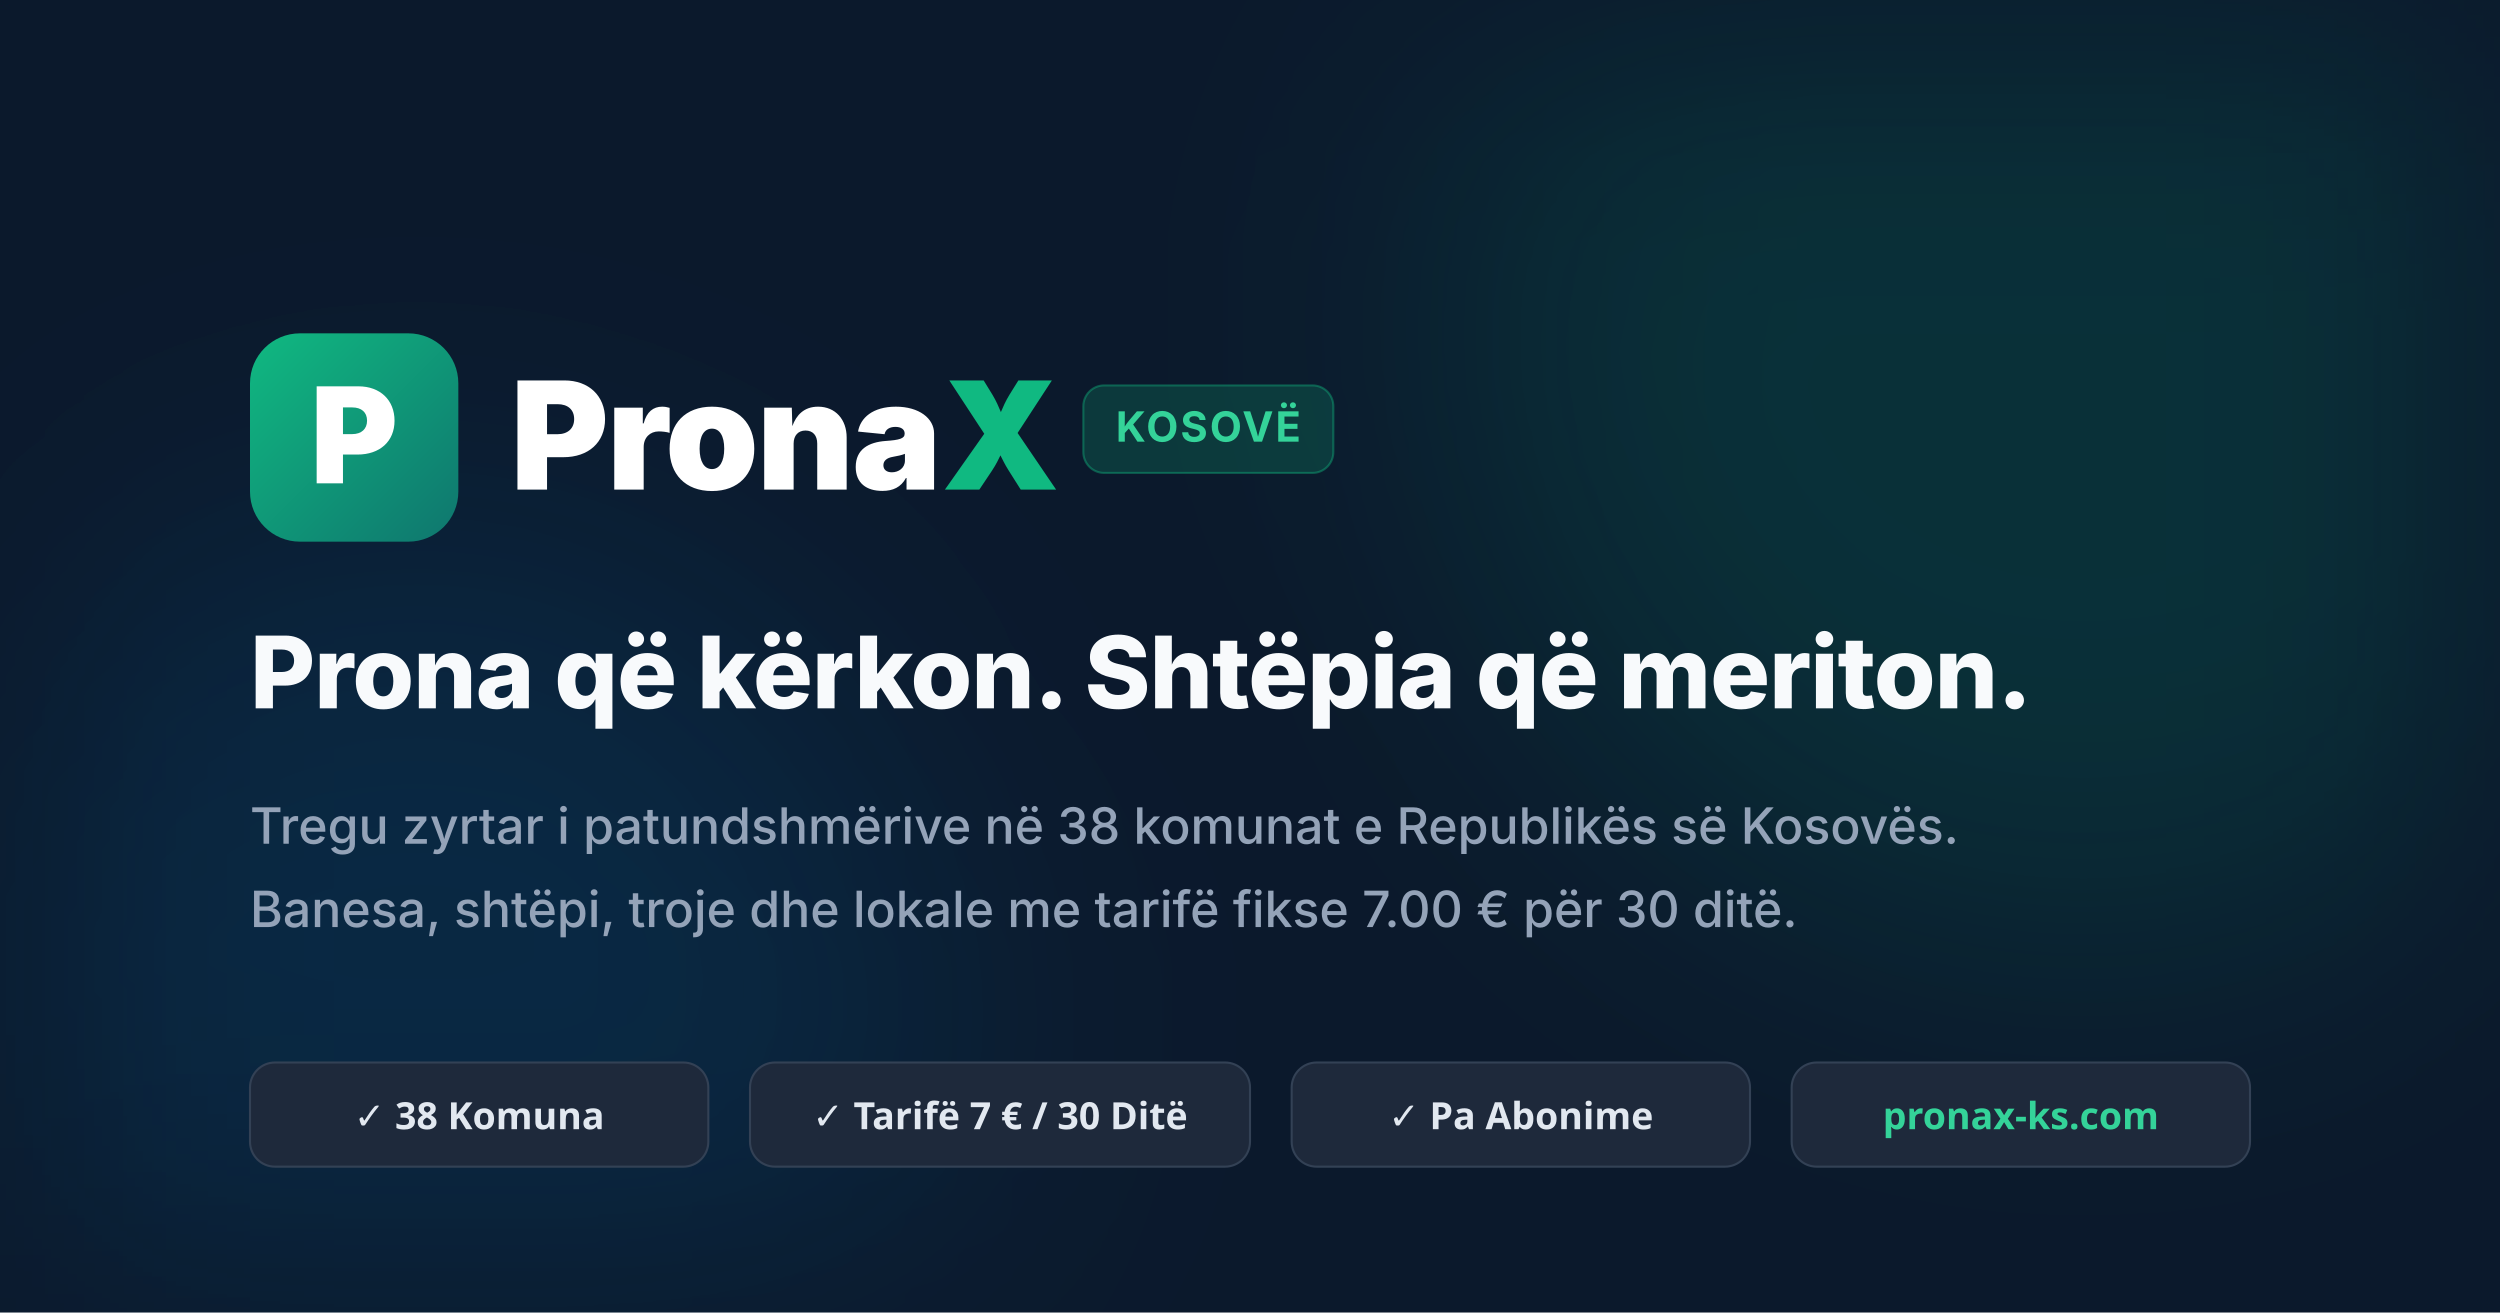
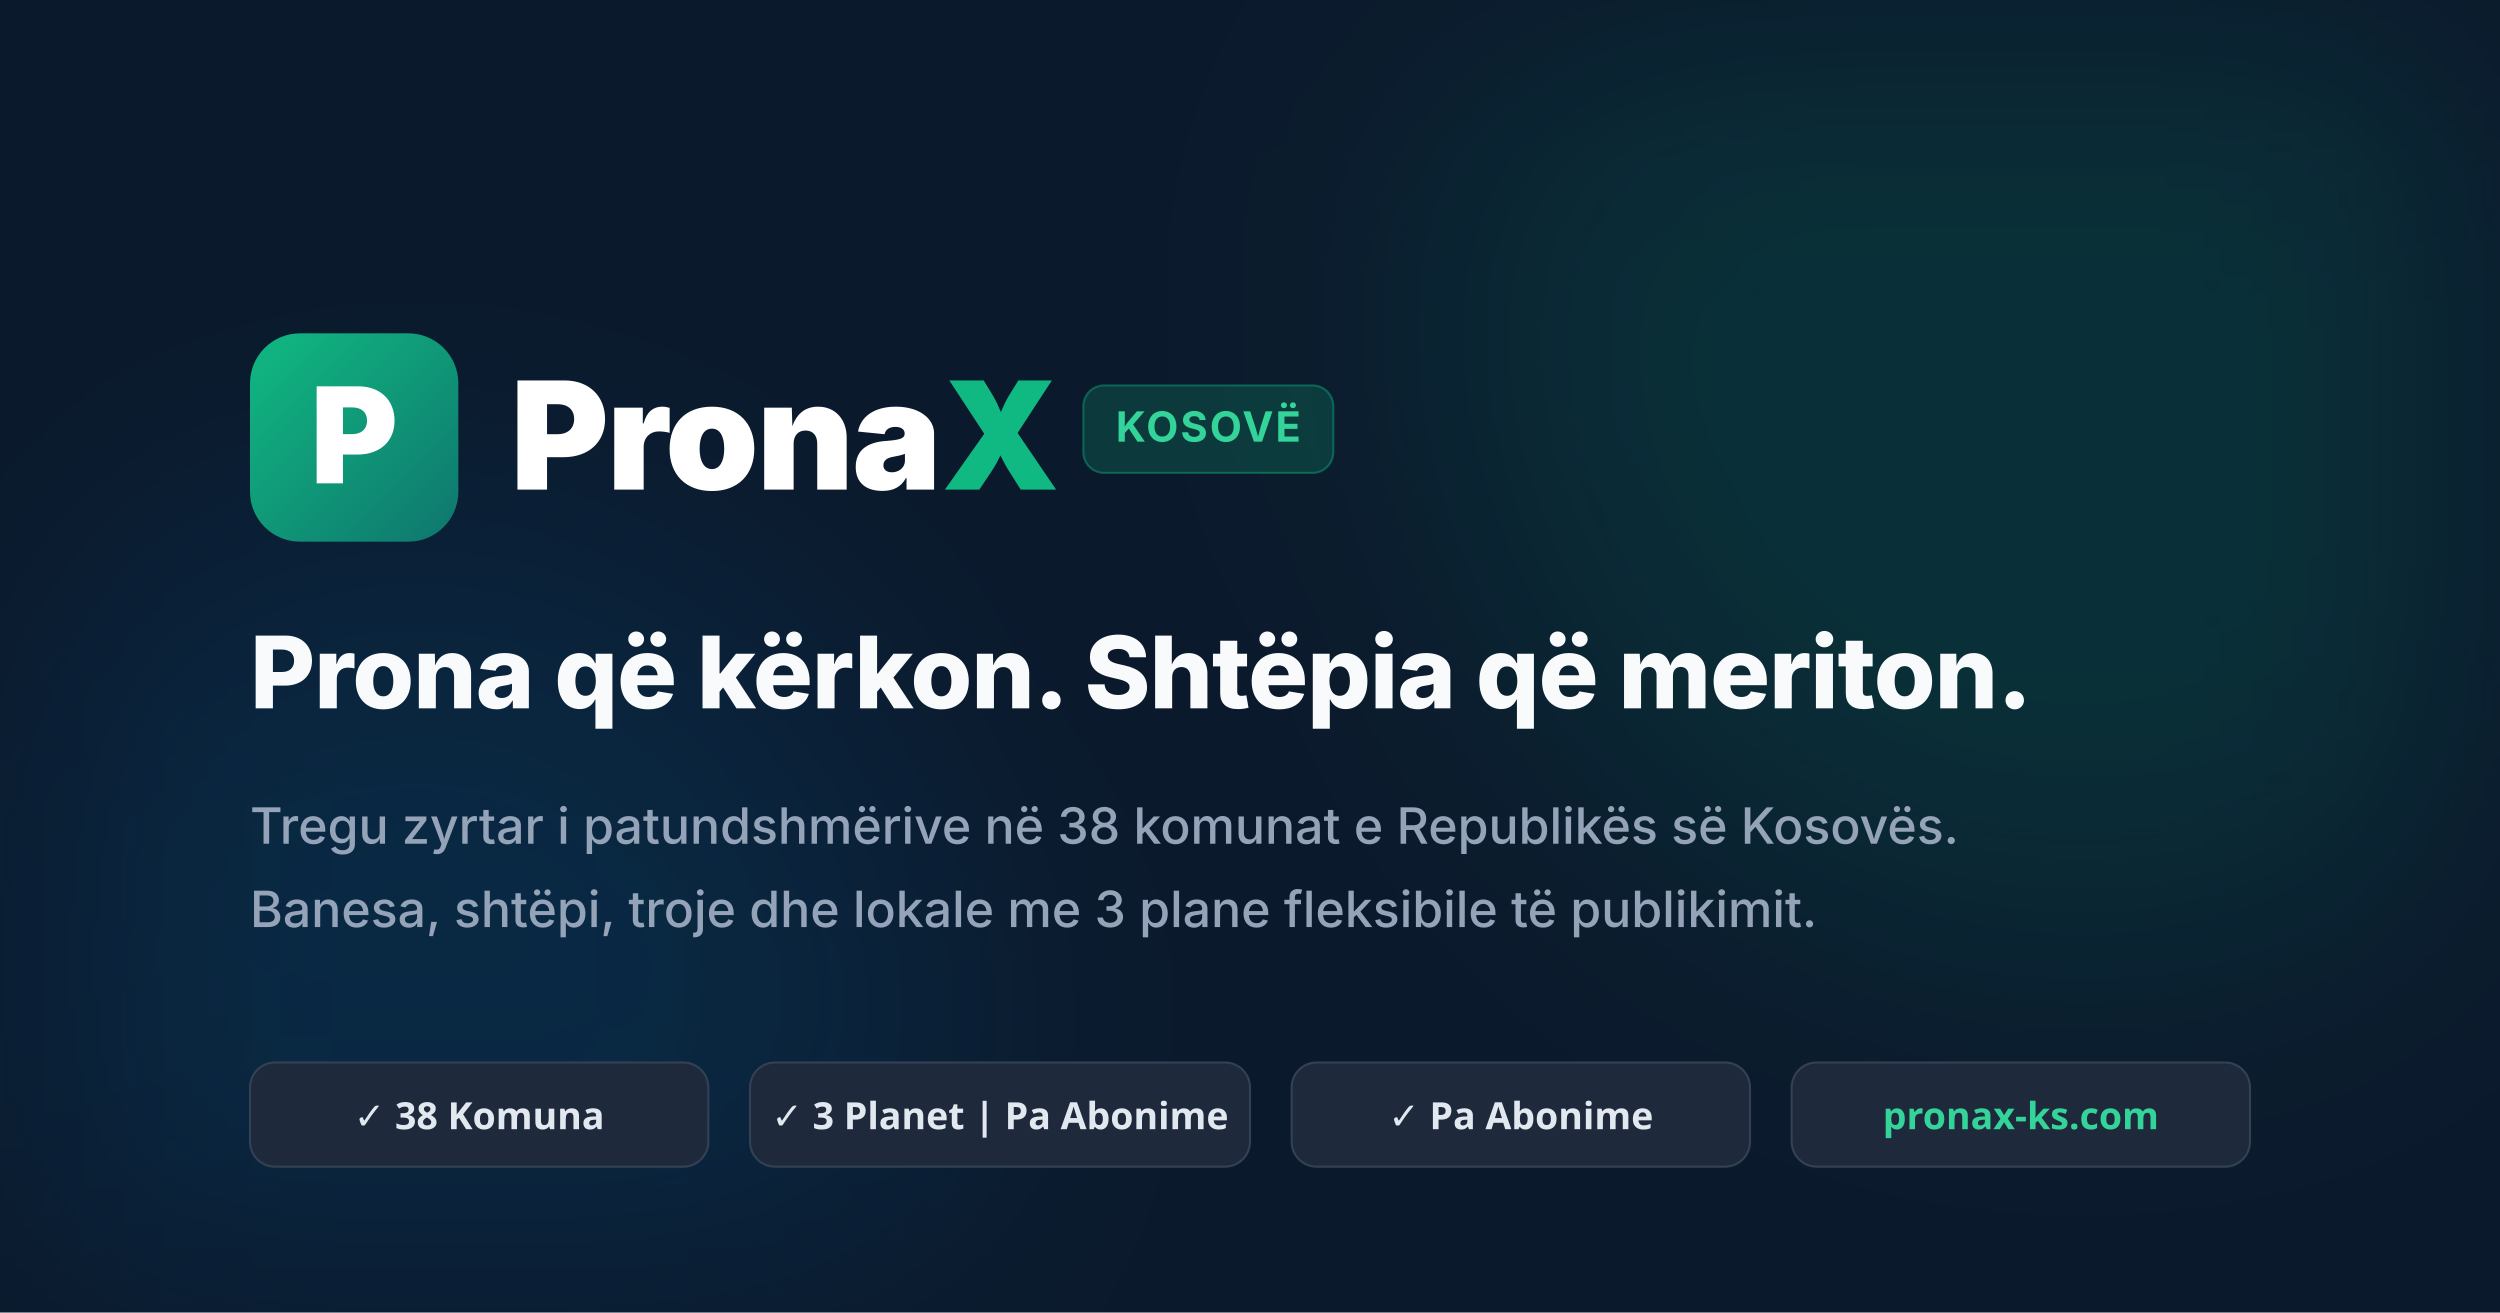
<svg xmlns="http://www.w3.org/2000/svg" width="1200" height="630" viewBox="0 0 1200 630" fill="none">
  <rect width="1200" height="630" fill="#0B192C" />
  <circle cx="1000" cy="150" r="300" fill="#10B981" fill-opacity="0.15" filter="blur(80px)" />
  <circle cx="200" cy="500" r="250" fill="#0284C7" fill-opacity="0.15" filter="blur(80px)" />
  <rect x="120" y="160" width="100" height="100" rx="24" fill="url(#paint0_linear)" />
  <text x="170" y="232" fill="white" font-family="system-ui, -apple-system, sans-serif" font-size="64" font-weight="900" text-anchor="middle">P</text>
  <text x="245" y="235" font-family="system-ui, -apple-system, sans-serif" font-size="72" font-weight="900" fill="white" letter-spacing="-1">Prona<tspan fill="#10B981">X</tspan>
  </text>
  <rect x="520" y="185" width="120" height="42" rx="10" fill="#10B981" fill-opacity="0.2" stroke="#10B981" stroke-opacity="0.4" />
  <text x="580" y="212" fill="#34D399" font-family="system-ui, -apple-system, sans-serif" font-size="20" font-weight="700" text-anchor="middle" letter-spacing="1">KOSOVË</text>
  <text x="120" y="340" fill="#F8FAFC" font-family="system-ui, -apple-system, sans-serif" font-size="48" font-weight="800" letter-spacing="-0.5">
    Prona që kërkon. Shtëpia që meriton.
  </text>
  <text x="120" y="405" fill="#94A3B8" font-family="system-ui, -apple-system, sans-serif" font-size="24" font-weight="500">
    Tregu zyrtar i patundshmërive në 38 komunat e Republikës së Kosovës.
  </text>
  <text x="120" y="445" fill="#94A3B8" font-family="system-ui, -apple-system, sans-serif" font-size="24" font-weight="500">
-     Banesa, shtëpi, troje dhe lokale me tarifë fikse 7.00 € për 30 ditë.
+     Banesa, shtëpi, troje dhe lokale me 3 plane fleksibile të publikimit.
  </text>
  <g transform="translate(120, 510)">
    <rect width="220" height="50" rx="12" fill="#1E293B" stroke="#334155" />
    <text x="110" y="32" fill="#E2E8F0" font-family="system-ui, sans-serif" font-size="18" font-weight="700" text-anchor="middle">✓ 38 Komuna</text>
  </g>
  <g transform="translate(360, 510)">
    <rect width="240" height="50" rx="12" fill="#1E293B" stroke="#334155" />
-     <text x="120" y="32" fill="#E2E8F0" font-family="system-ui, sans-serif" font-size="18" font-weight="700" text-anchor="middle">✓ Tarifë 7 € / 30 Ditë</text>
+     <text x="120" y="32" fill="#E2E8F0" font-family="system-ui, sans-serif" font-size="18" font-weight="700" text-anchor="middle">✓ 3 Planet | Pa Abonime</text>
  </g>
  <g transform="translate(620, 510)">
    <rect width="220" height="50" rx="12" fill="#1E293B" stroke="#334155" />
    <text x="110" y="32" fill="#E2E8F0" font-family="system-ui, sans-serif" font-size="18" font-weight="700" text-anchor="middle">✓ Pa Abonime</text>
  </g>
  <g transform="translate(860, 510)">
    <rect width="220" height="50" rx="12" fill="#1E293B" stroke="#334155" />
    <text x="110" y="32" fill="#34D399" font-family="system-ui, sans-serif" font-size="18" font-weight="700" text-anchor="middle">pronax-ks.com</text>
  </g>
  <defs>
    <linearGradient id="paint0_linear" x1="120" y1="160" x2="220" y2="260" gradientUnits="userSpaceOnUse">
      <stop stop-color="#10B981" />
      <stop offset="1" stop-color="#0F766E" />
    </linearGradient>
  </defs>
</svg>
